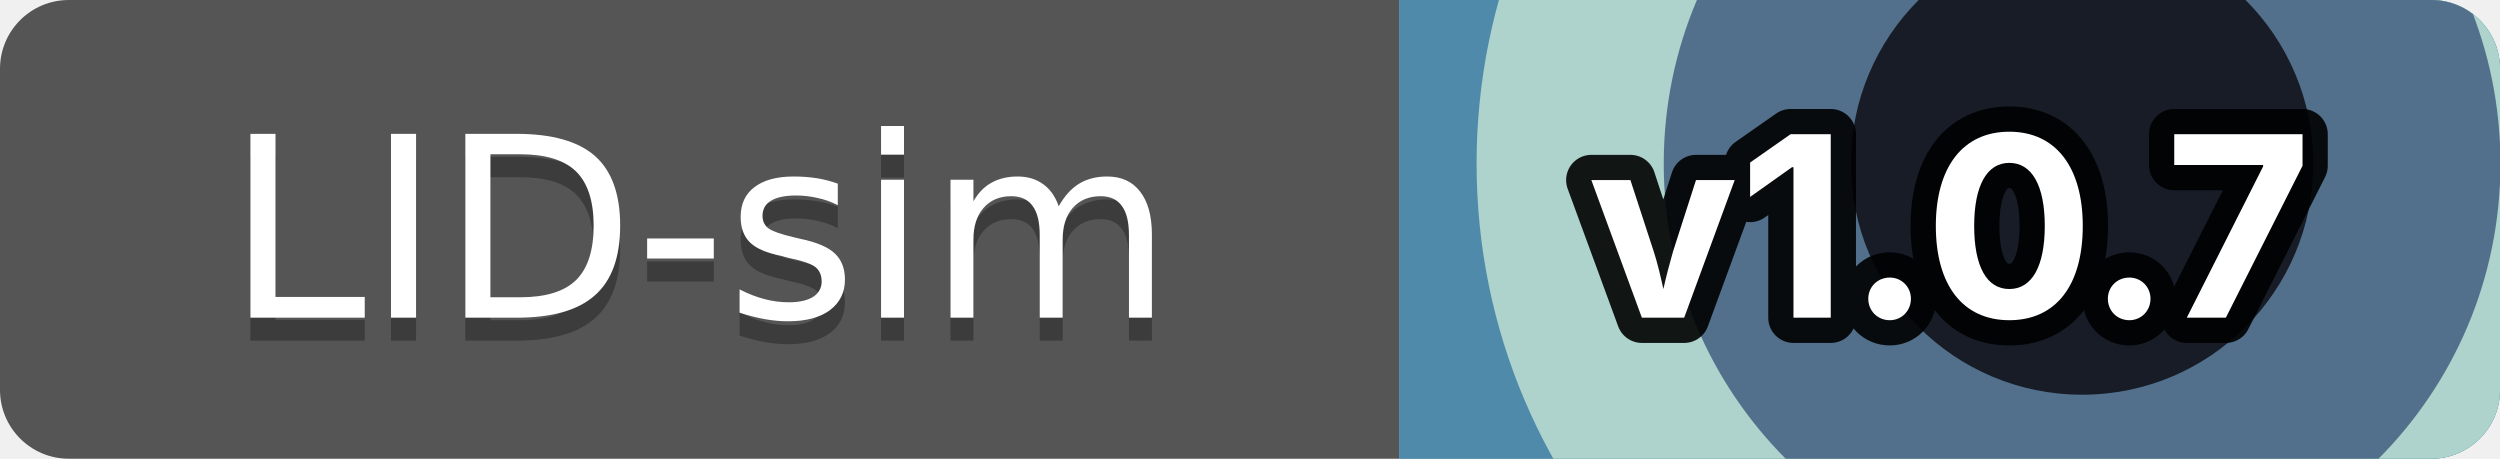
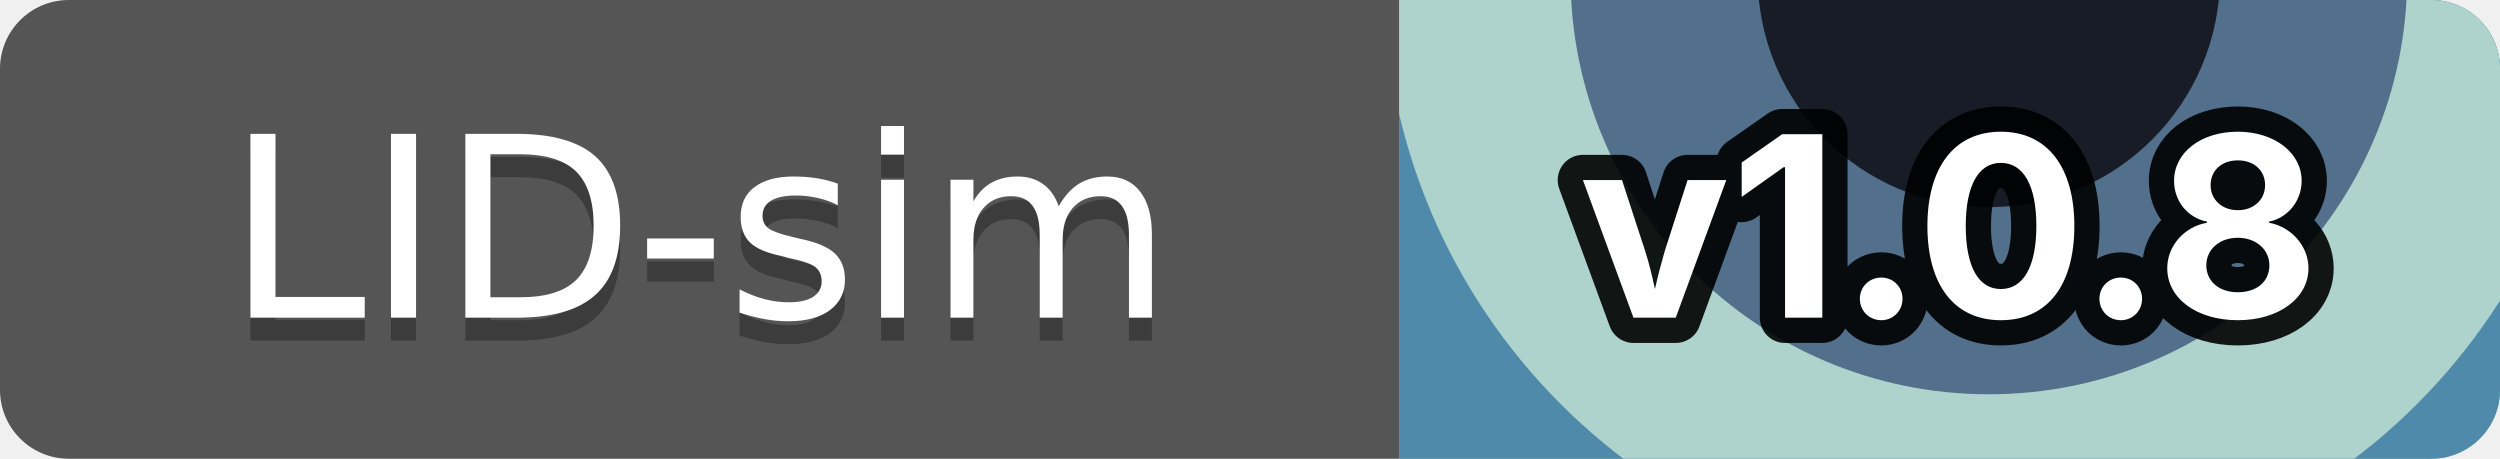
- <svg xmlns="http://www.w3.org/2000/svg" width="109" height="20" viewBox="0 0 109 20" role="img" aria-label="LID-sim: v1.0.7">
+ <svg xmlns="http://www.w3.org/2000/svg" width="109" height="20" viewBox="0 0 109 20" role="img" aria-label="LID-sim: v1.0.8">
  <defs>
-     <clipPath id="b16h4wadc">
+     <clipPath id="b2y8tr6c">
      <rect width="109" height="20" rx="3" />
    </clipPath>
-     <clipPath id="b16h4wadv">
+     <clipPath id="b2y8tr6v">
      <rect x="61" width="48" height="20" />
    </clipPath>
  </defs>
-   <g clip-path="url(#b16h4wadc)">
+   <g clip-path="url(#b2y8tr6c)">
    <rect width="61" height="20" fill="#555555" />
-     <g clip-path="url(#b16h4wadv)">
+     <g clip-path="url(#b2y8tr6v)">
      <g transform="translate(61 -14) scale(0.48)">
        <rect width="100" height="100" fill="#6ab0a3" />
-         <circle cx="62.04" cy="44.02" r="72" fill="#508aaa" />
-         <circle cx="62.04" cy="44.02" r="55" fill="#add3cc" />
-         <circle cx="62.04" cy="44.02" r="38" fill="#52708b" />
-         <circle cx="62.04" cy="44.02" r="21" fill="#171c27" />
+         <circle cx="53.57" cy="26.98" r="72" fill="#508aaa" />
+         <circle cx="53.57" cy="26.98" r="55" fill="#add3cc" />
+         <circle cx="53.57" cy="26.98" r="38" fill="#52708b" />
+         <circle cx="53.57" cy="26.98" r="21" fill="#171c27" />
      </g>
    </g>
  </g>
  <g text-anchor="middle" font-size="11" text-rendering="geometricPrecision">
    <g font-family="Verdana, Geneva, 'DejaVu Sans', sans-serif">
      <text x="30.5" y="11" dy="0.35em" fill="#010101" fill-opacity=".3" textLength="49">LID-sim</text>
      <text x="30.5" y="10" dy="0.35em" fill="#fff" textLength="49">LID-sim</text>
    </g>
-     <text x="85" y="10" dy="0.35em" font-family="Inter, 'Helvetica Neue', Arial, sans-serif" font-weight="700" fill="#ffffff" stroke="#000000" stroke-opacity="0.9" stroke-width="2.2" paint-order="stroke" stroke-linejoin="round" textLength="36">v1.0.7</text>
+     <text x="85" y="10" dy="0.35em" font-family="Inter, 'Helvetica Neue', Arial, sans-serif" font-weight="700" fill="#ffffff" stroke="#000000" stroke-opacity="0.9" stroke-width="2.2" paint-order="stroke" stroke-linejoin="round" textLength="36">v1.0.8</text>
  </g>
</svg>
